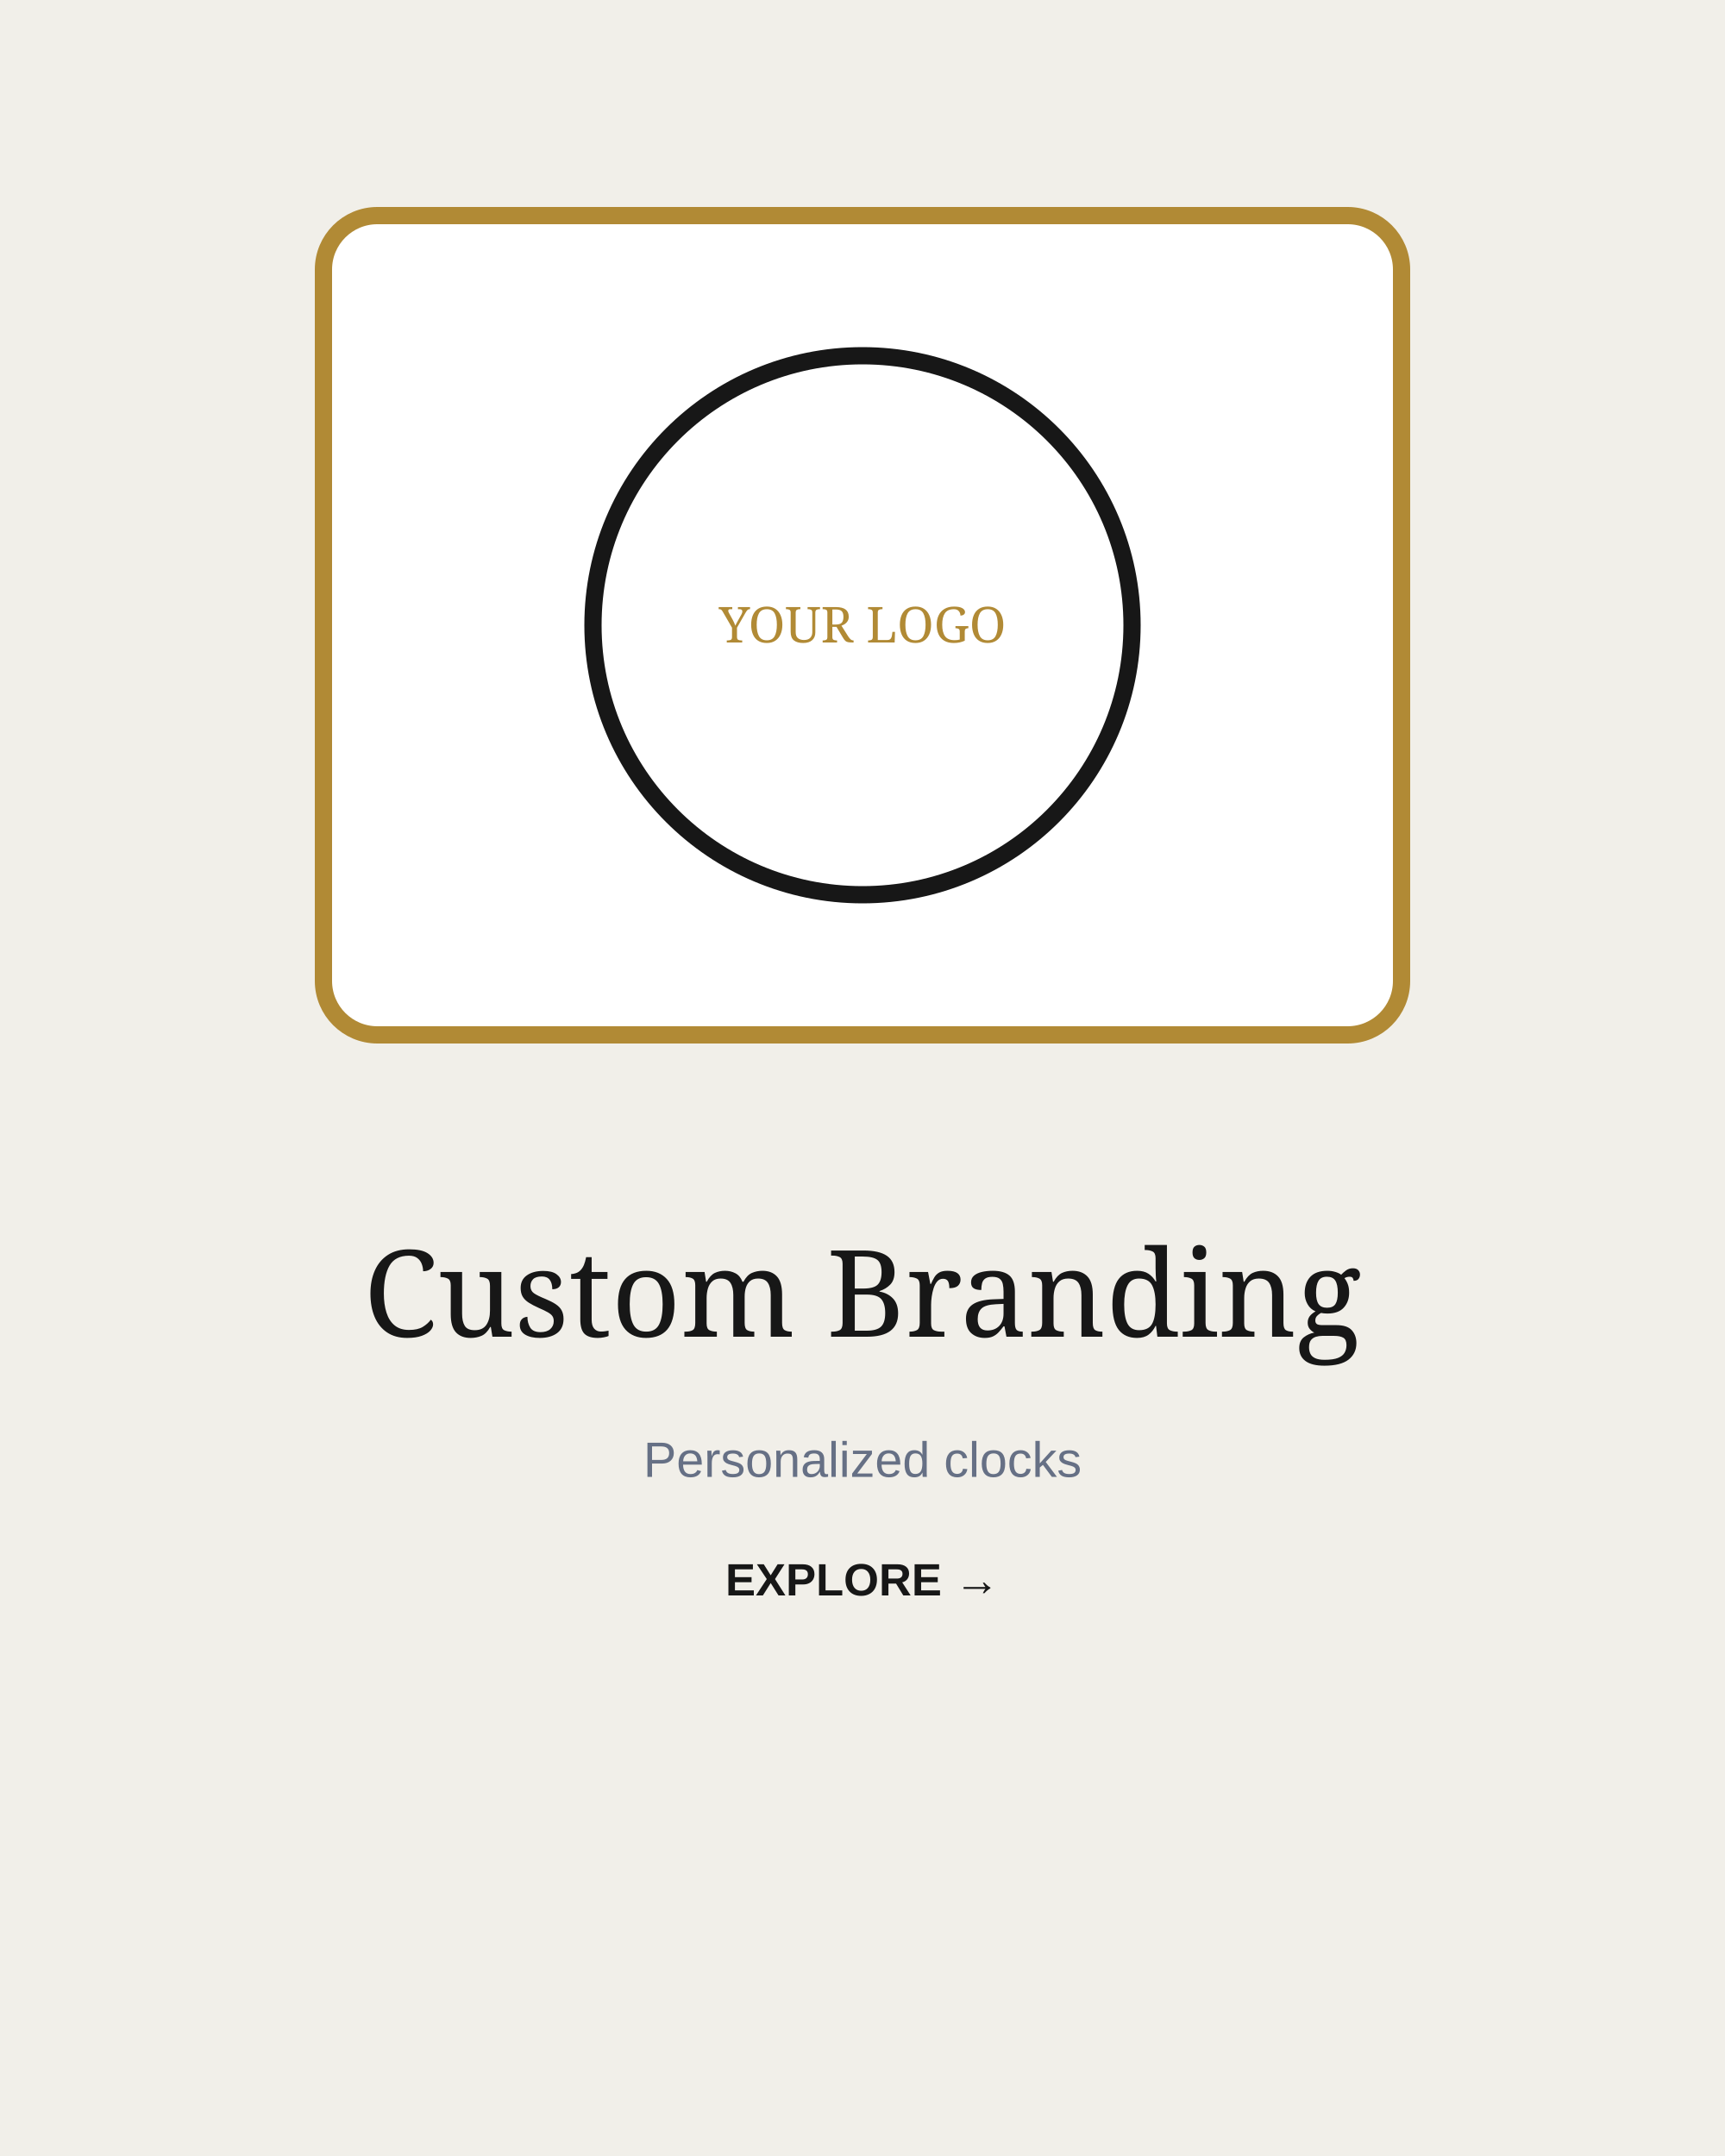
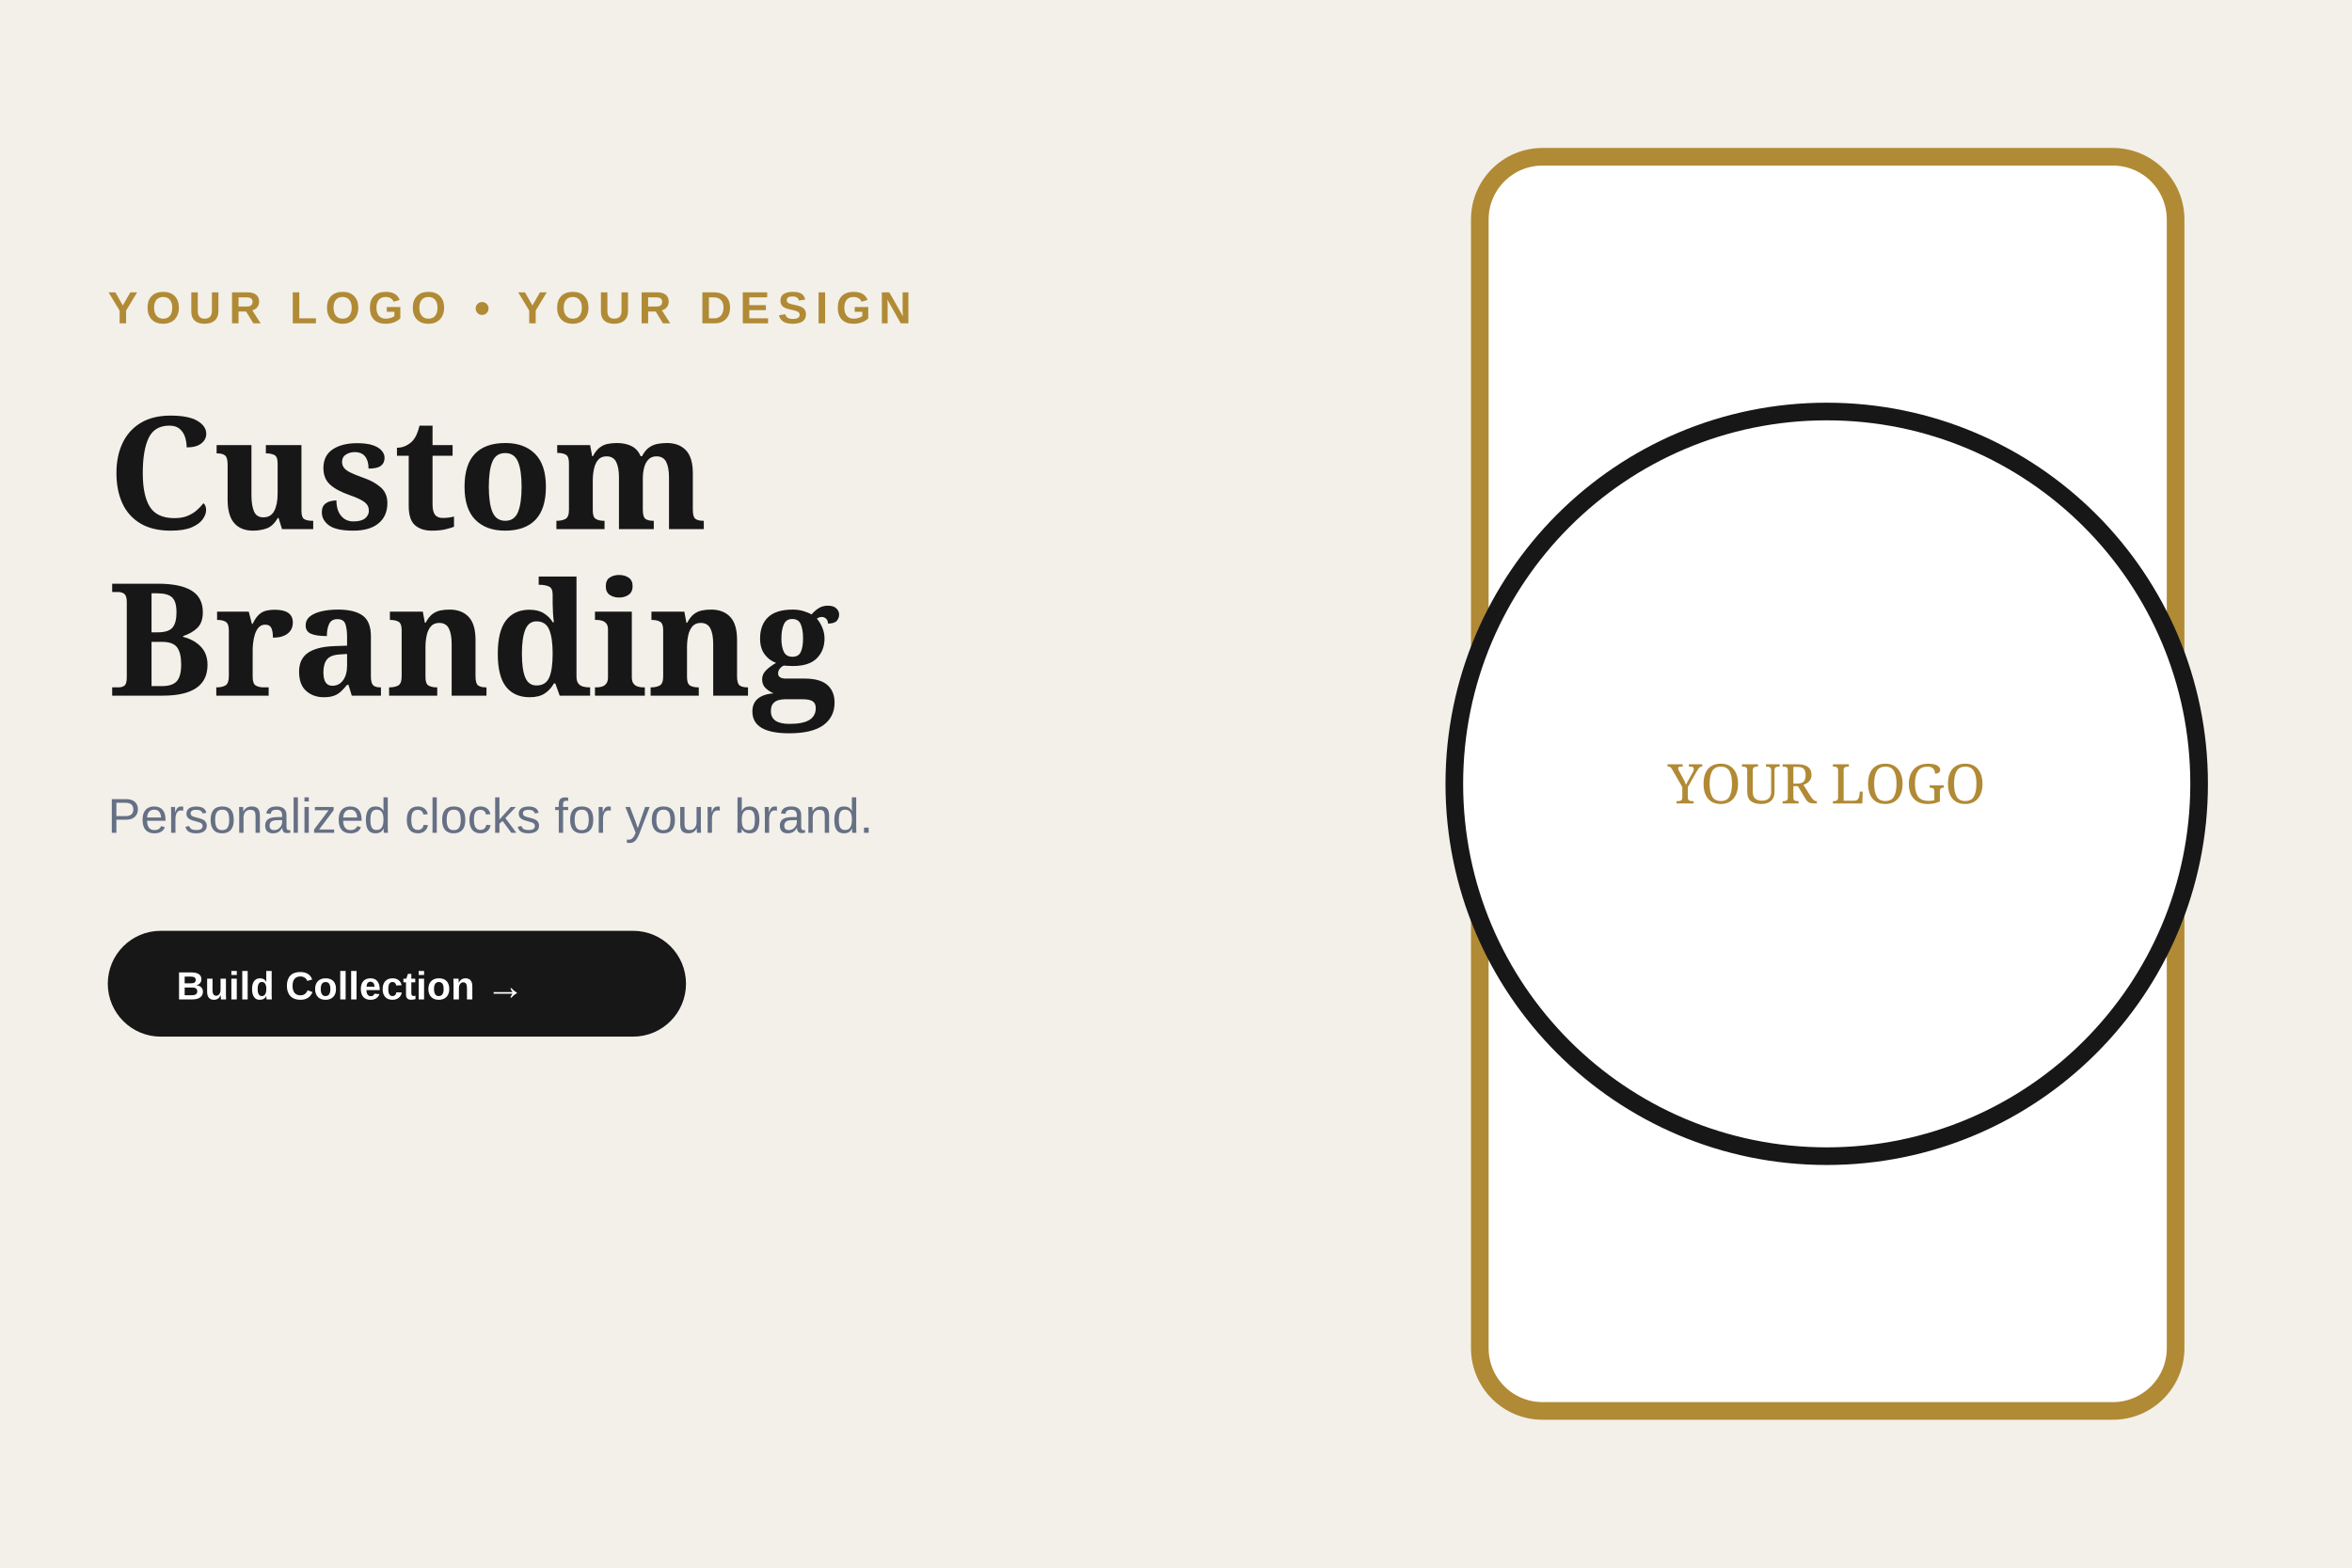
- <svg xmlns="http://www.w3.org/2000/svg" viewBox="0 0 800 1000">
-   <rect width="800" height="1000" fill="#f1efe9" />
-   <rect x="150" y="100" width="500" height="380" rx="25" fill="#fff" stroke="#b18a35" stroke-width="8" />
-   <circle cx="400" cy="290" r="125" fill="#fff" stroke="#171717" stroke-width="8" />
-   <text x="400" y="298" text-anchor="middle" fill="#b18a35" font-family="Georgia,serif" font-size="23">YOUR LOGO</text>
-   <text x="400" y="620" text-anchor="middle" fill="#171717" font-family="Georgia,serif" font-size="56">Custom Branding</text>
-   <text x="400" y="685" text-anchor="middle" fill="#667085" font-family="Arial,sans-serif" font-size="23">Personalized clocks</text>
-   <text x="400" y="740" text-anchor="middle" fill="#171717" font-family="Arial,sans-serif" font-size="21" font-weight="700">EXPLORE →</text>
+ <svg xmlns="http://www.w3.org/2000/svg" viewBox="0 0 1200 800">
+   <rect width="1200" height="800" fill="#f2f0e9" />
+   <rect x="755" y="80" width="355" height="640" rx="32" fill="#fff" stroke="#b18a35" stroke-width="9" />
+   <circle cx="932" cy="400" r="190" fill="#fff" stroke="#171717" stroke-width="9" />
+   <text x="932" y="410" text-anchor="middle" fill="#b18a35" font-family="Georgia,serif" font-size="28">YOUR LOGO</text>
+   <text x="55" y="165" fill="#b18a35" font-family="Arial,sans-serif" font-size="23" font-weight="700" letter-spacing="4">YOUR LOGO • YOUR DESIGN</text>
+   <text x="55" y="270" fill="#171717" font-family="Georgia,serif" font-size="80" font-weight="700">Custom</text>
+   <text x="55" y="355" fill="#171717" font-family="Georgia,serif" font-size="80" font-weight="700">Branding</text>
+   <text x="55" y="425" fill="#667085" font-family="Arial,sans-serif" font-size="25">Personalized clocks for your brand.</text>
+   <rect x="55" y="475" width="295" height="54" rx="27" fill="#171717" />
+   <text x="90" y="510" fill="#fff" font-family="Arial,sans-serif" font-size="20" font-weight="700">Build Collection →</text>
</svg>
